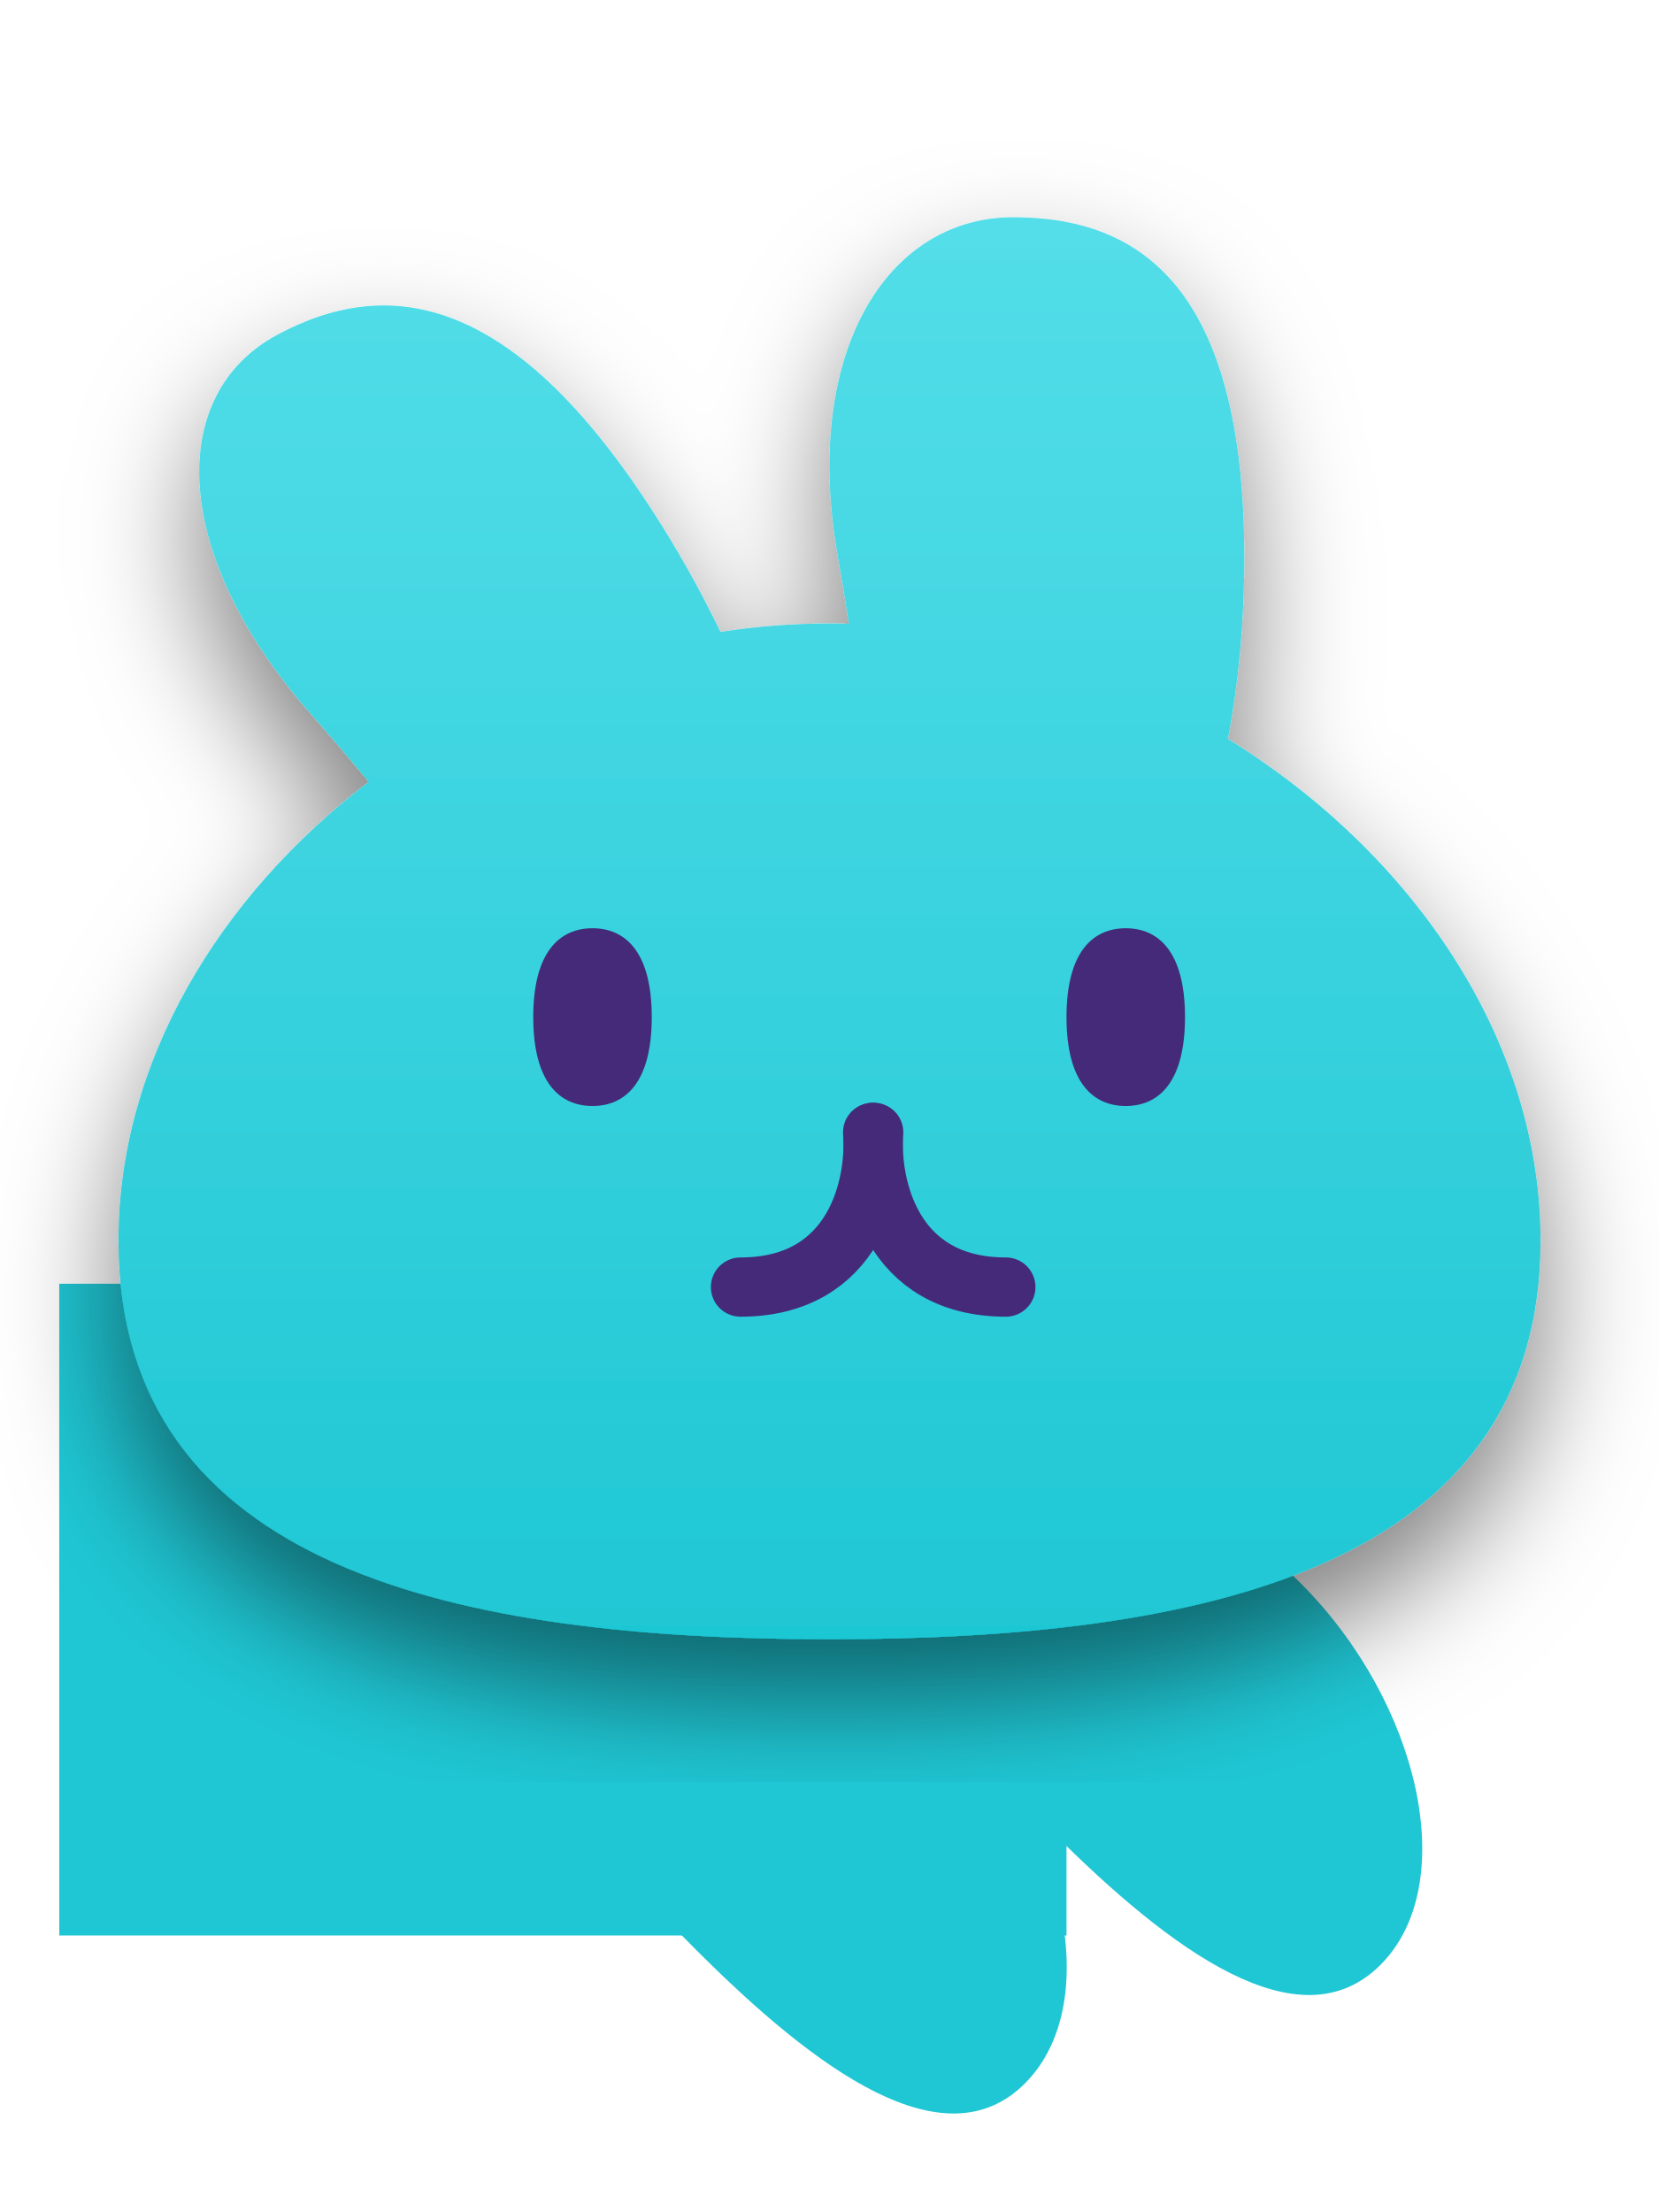
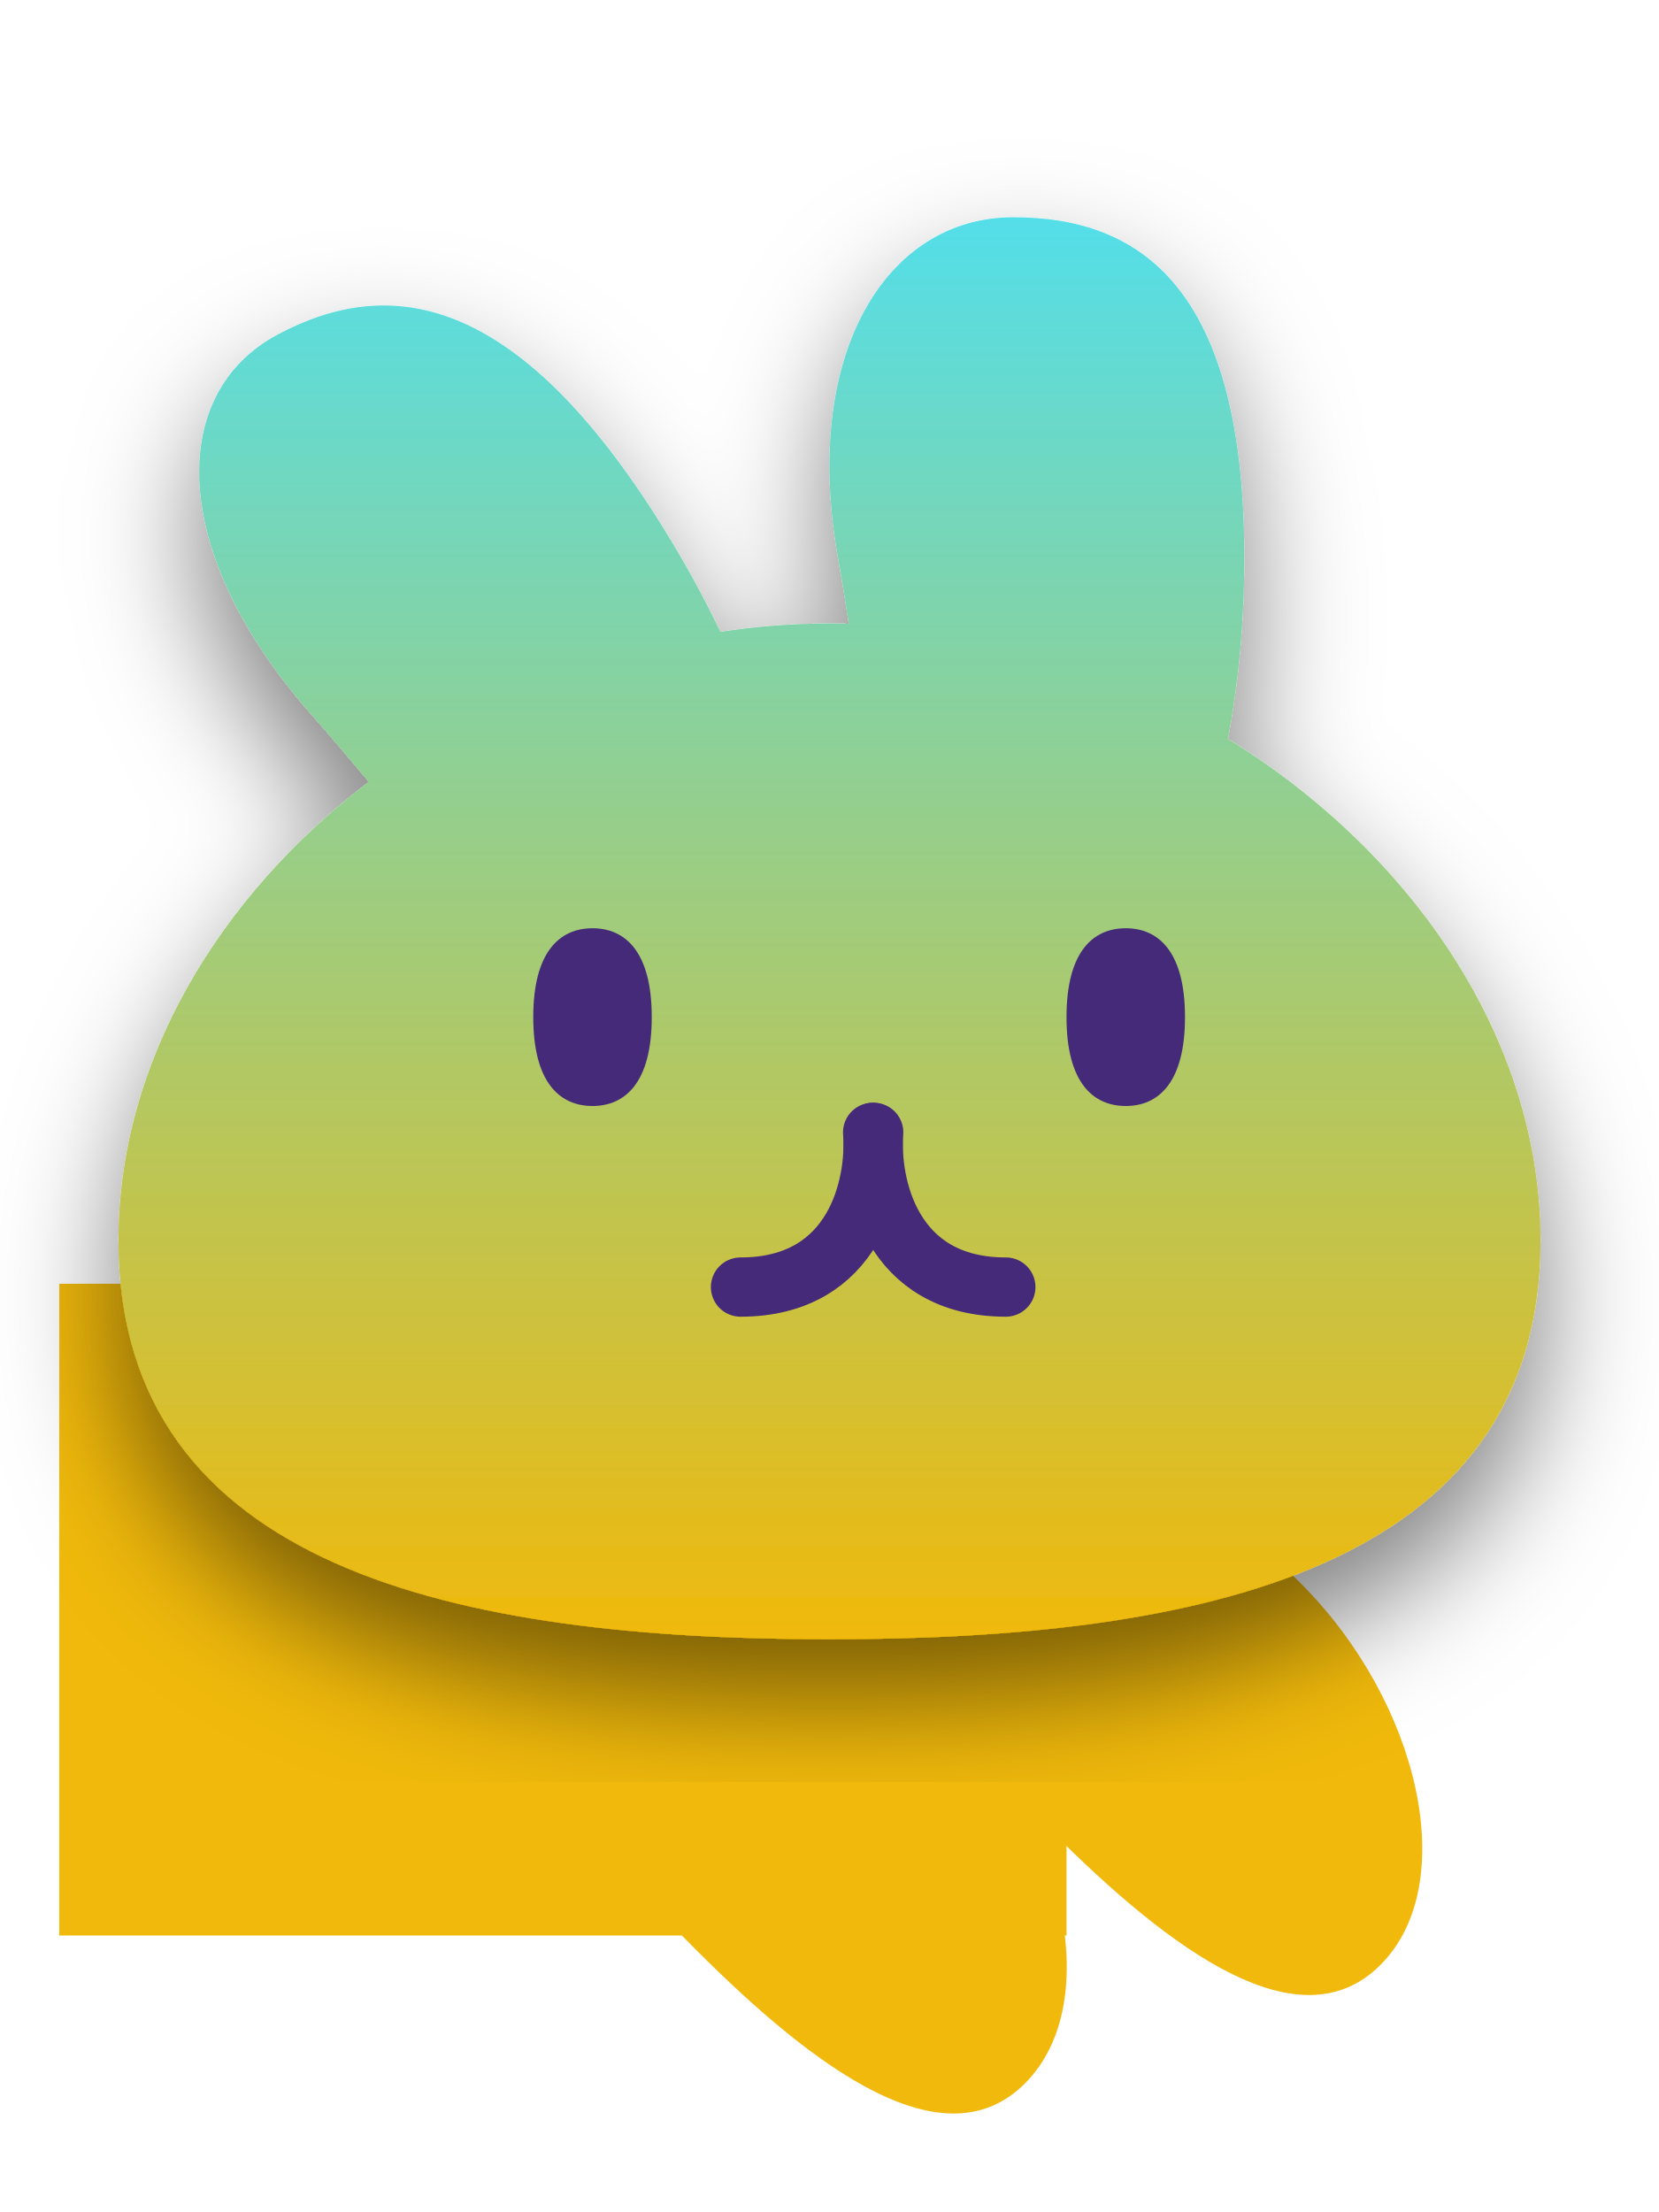
<svg xmlns="http://www.w3.org/2000/svg" width="24" height="32" viewBox="0 0 28 32" fill="none">
-   <rect x="1" y="19" width="17" height="11" fill="#1FC7D4" />
-   <path d="M9.507 24.706C8.146 26.067 9.738 28.231 11.755 30.249C13.773 32.267 15.938 33.858 17.298 32.497C18.659 31.137 17.968 28.071 15.951 26.053C13.933 24.036 10.868 23.345 9.507 24.706Z" fill="#1FC7D4" />
-   <path d="M15.507 22.706C14.146 24.067 15.738 26.231 17.756 28.249C19.773 30.267 21.938 31.858 23.298 30.497C24.659 29.137 23.968 26.071 21.951 24.053C19.933 22.036 16.868 21.345 15.507 22.706Z" fill="#1FC7D4" />
+   <rect x="1" y="19" width="17" height="11" fill="#F0B90B" />
+   <path d="M9.507 24.706C8.146 26.067 9.738 28.231 11.755 30.249C13.773 32.267 15.938 33.858 17.298 32.497C18.659 31.137 17.968 28.071 15.951 26.053C13.933 24.036 10.868 23.345 9.507 24.706Z" fill="#F0B90B" />
+   <path d="M15.507 22.706C14.146 24.067 15.738 26.231 17.756 28.249C19.773 30.267 21.938 31.858 23.298 30.497C24.659 29.137 23.968 26.071 21.951 24.053C19.933 22.036 16.868 21.345 15.507 22.706Z" fill="#F0B90B" />
  <g filter="url(#filter0_d)">
    <path fill-rule="evenodd" clip-rule="evenodd" d="M14.146 6.752C14.21 7.109 14.27 7.481 14.328 7.862C14.219 7.859 14.11 7.857 14 7.857C13.38 7.857 12.765 7.905 12.159 7.998C11.879 7.415 11.555 6.822 11.187 6.231C8.699 2.229 6.538 1.987 4.679 2.984C2.819 3.981 2.856 6.676 5.267 9.405C5.581 9.761 5.901 10.14 6.225 10.529C3.69 12.466 2 15.264 2 18.27C2 23.829 7.785 25 14 25C20.215 25 26 23.829 26 18.27C26 14.866 23.832 11.727 20.724 9.805C20.902 8.86 21 7.83 21 6.752C21 2.196 19.255 1 17.102 1C14.95 1 13.526 3.318 14.146 6.752Z" fill="url(#paint0_linear_bunnyhead_main)" />
  </g>
  <g transform="translate(2)">
    <path d="M12.728 16.445C12.796 17.315 12.445 19.056 10.498 19.056" stroke="#452A7A" stroke-linecap="round" />
    <path d="M12.746 16.445C12.678 17.315 13.03 19.056 14.976 19.056" stroke="#452A7A" stroke-linecap="round" />
    <path d="M9 14.5C9 15.605 8.552 16 8 16C7.448 16 7 15.605 7 14.5C7 13.395 7.448 13 8 13C8.552 13 9 13.395 9 14.5Z" fill="#452A7A" />
    <path d="M18 14.5C18 15.605 17.552 16 17 16C16.448 16 16 15.605 16 14.5C16 13.395 16.448 13 17 13C17.552 13 18 13.395 18 14.5Z" fill="#452A7A" />
  </g>
  <defs>
    <filter id="filter0_d">
      <feFlood flood-opacity="0" result="BackgroundImageFix" />
      <feColorMatrix in="SourceAlpha" type="matrix" values="0 0 0 0 0 0 0 0 0 0 0 0 0 0 0 0 0 0 127 0" />
      <feOffset dy="1" />
      <feGaussianBlur stdDeviation="1" />
      <feColorMatrix type="matrix" values="0 0 0 0 0 0 0 0 0 0 0 0 0 0 0 0 0 0 0.5 0" />
      <feBlend mode="normal" in2="BackgroundImageFix" result="effect1_dropShadow" />
      <feBlend mode="normal" in="SourceGraphic" in2="effect1_dropShadow" result="shape" />
    </filter>
    <linearGradient id="paint0_linear_bunnyhead_main" x1="14" y1="1" x2="14" y2="25" gradientUnits="userSpaceOnUse">
      <stop stop-color="#53DEE9" />
-       <stop offset="1" stop-color="#1FC7D4" />
+       <stop offset="1" stop-color="#F0B90B" />
    </linearGradient>
  </defs>
</svg>
